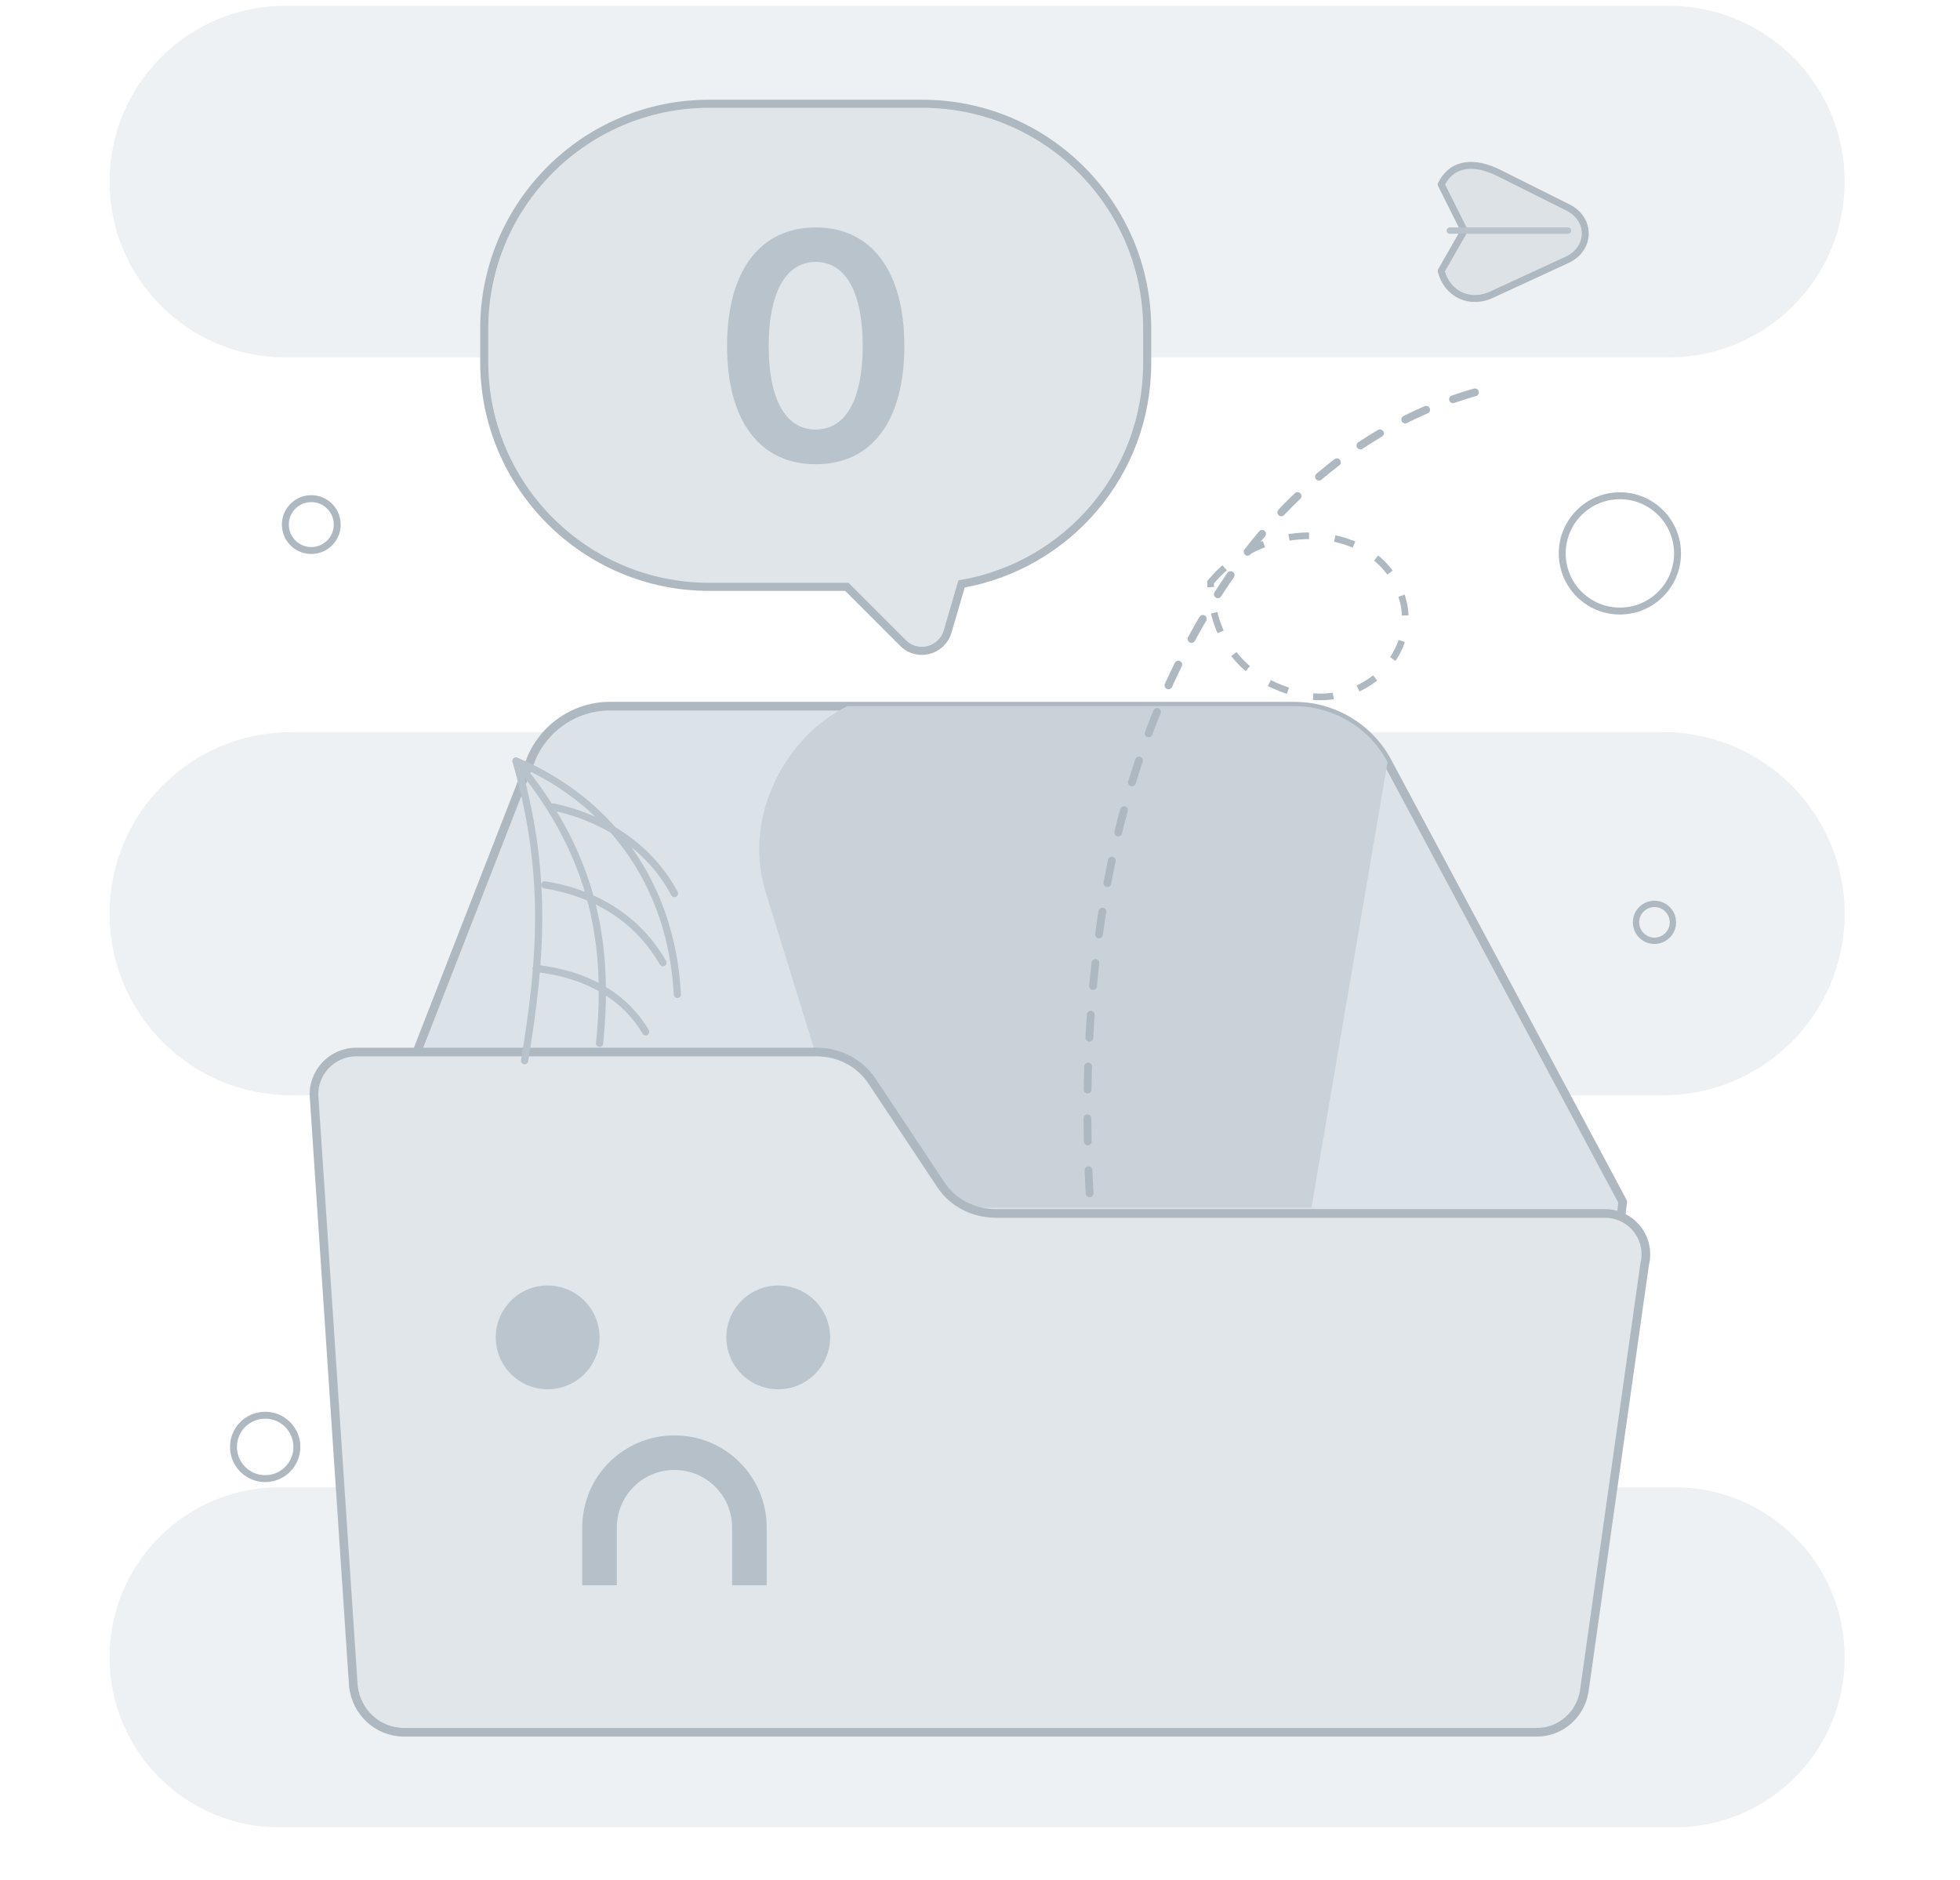
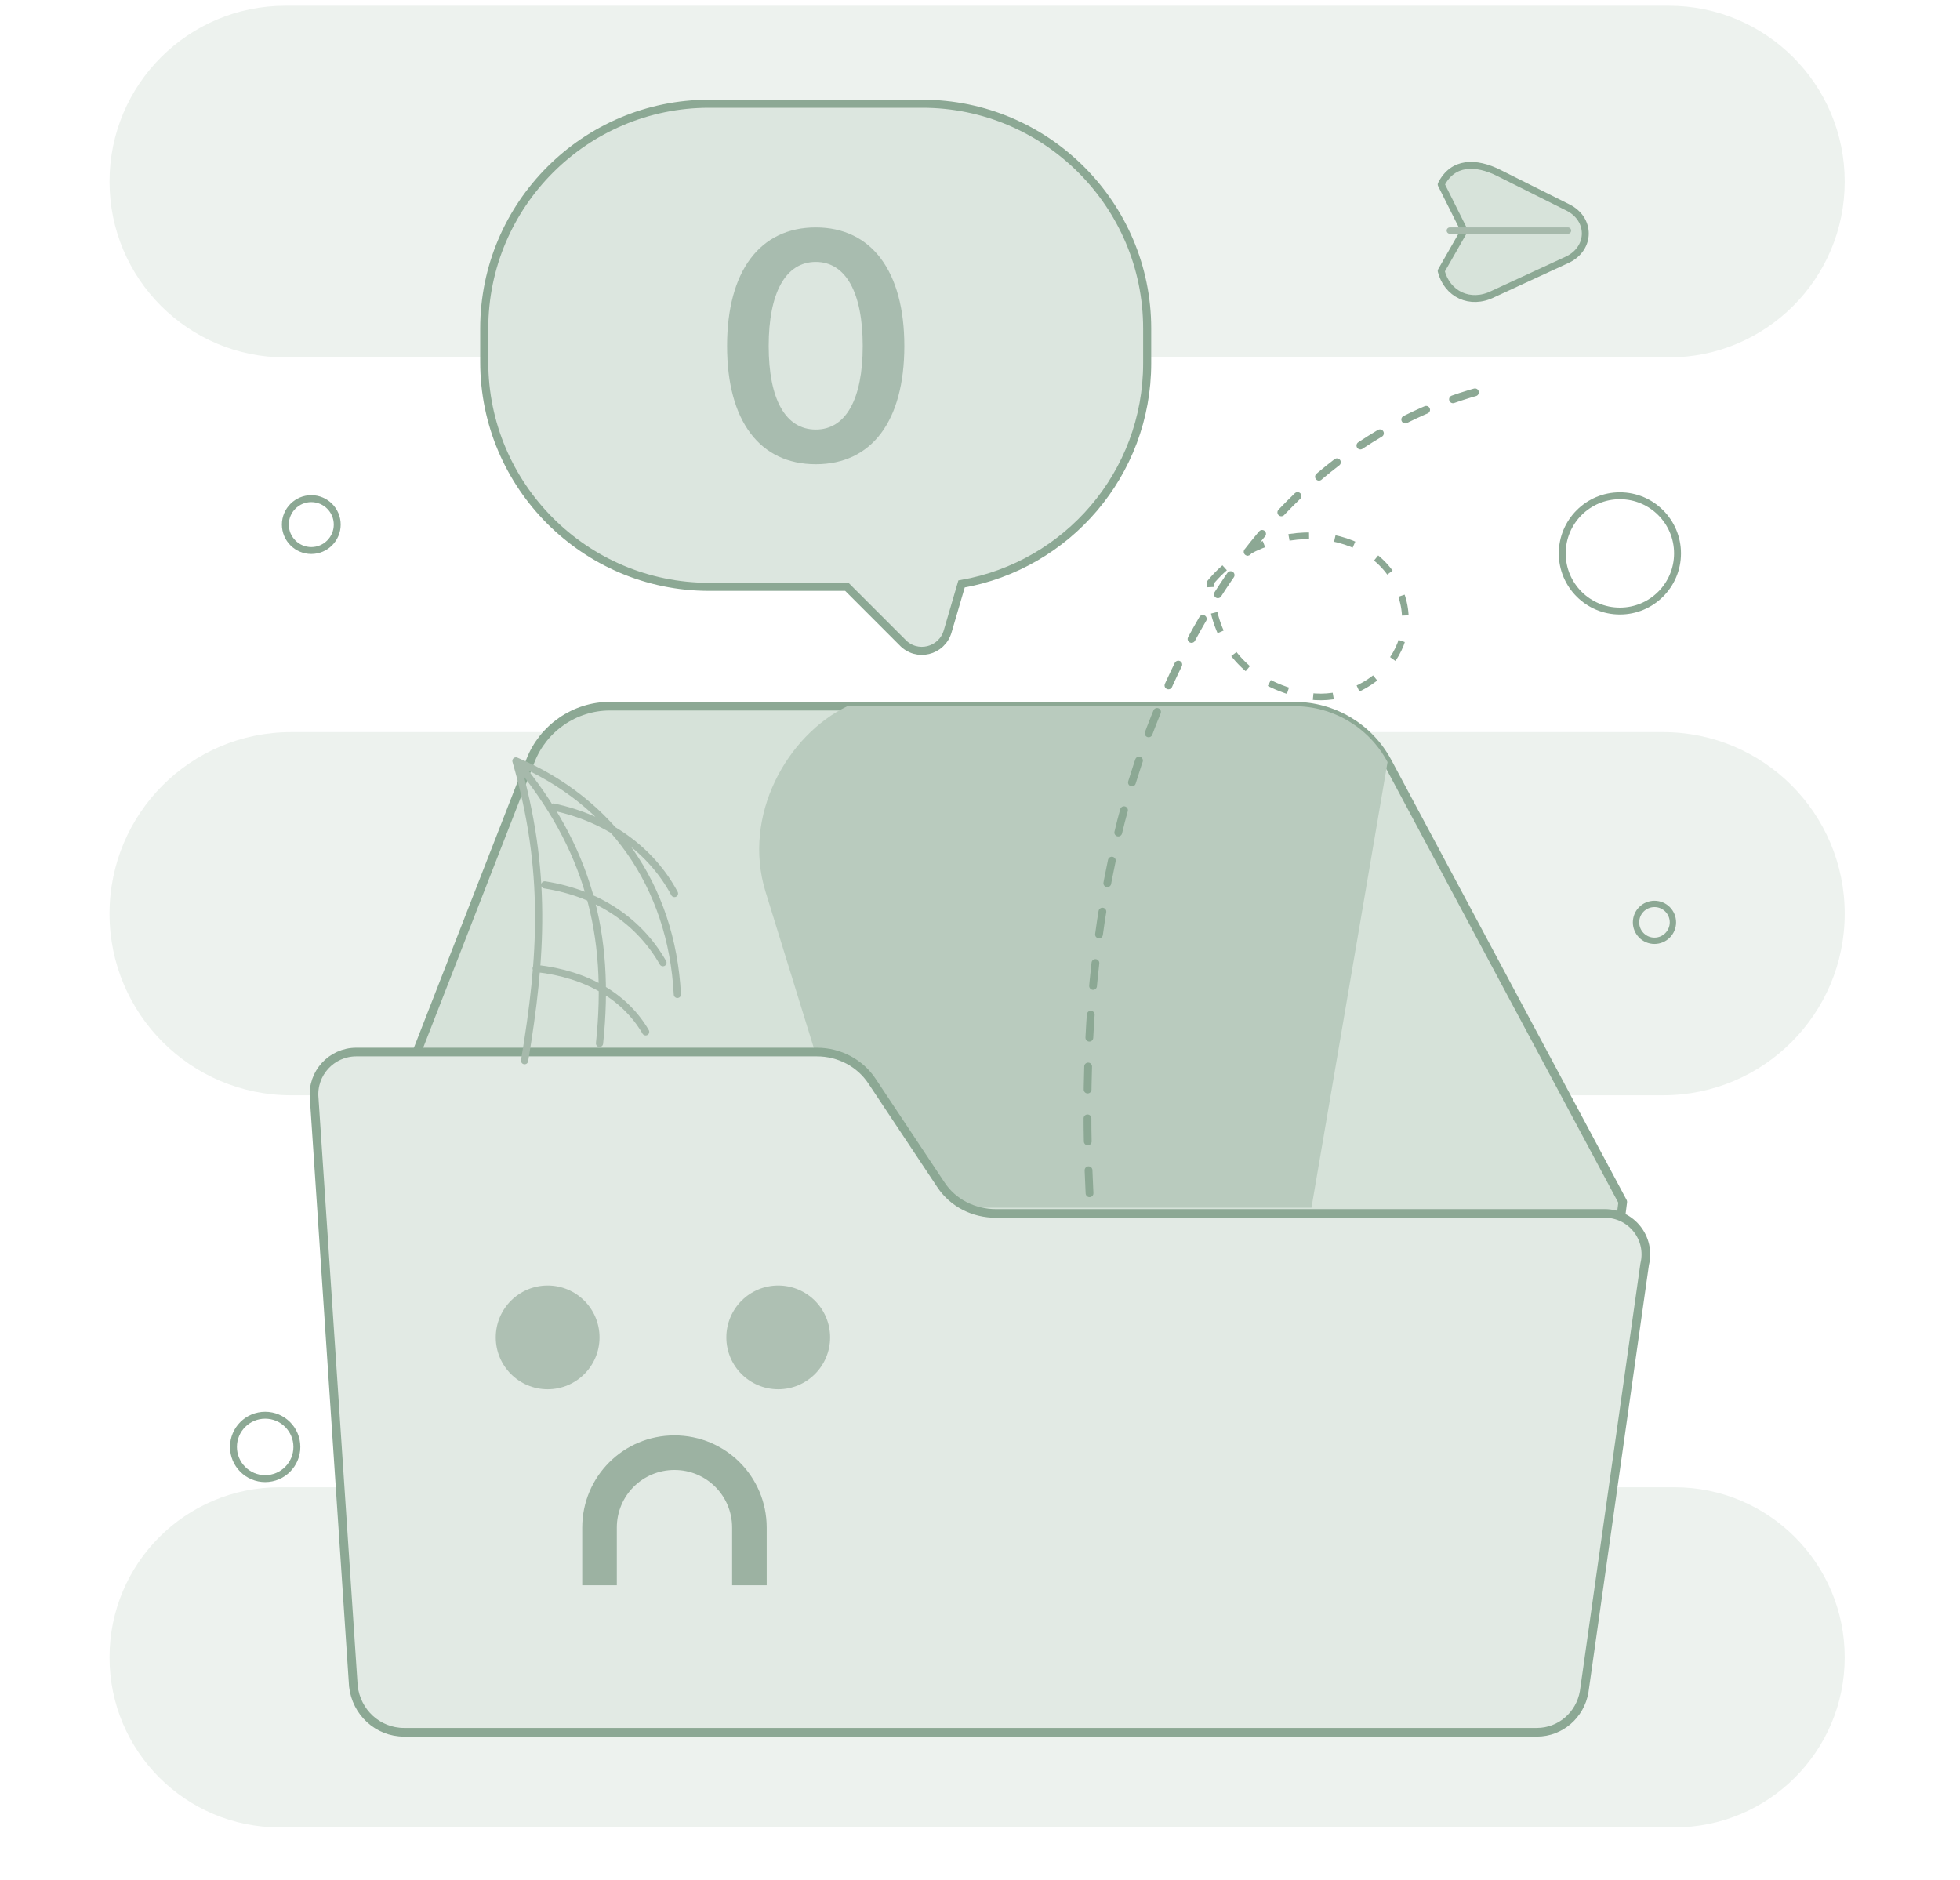
<svg xmlns="http://www.w3.org/2000/svg" viewBox="0 0 340 326" width="340" height="326" fill="none" role="img" aria-labelledby="title desc">
-   <rect x="19" y="1" width="301" height="61" rx="30.5" fill="#EEF1F3" />
-   <rect x="19" y="127" width="301" height="63" rx="31.5" fill="#EEF1F3" />
-   <rect x="19" y="258" width="301" height="59" rx="29.5" fill="#EEF1F3" />
-   <path d="M84 57            C84 35.5 101.5 18 123 18            H160            C181.5 18 199 35.5 199 57            V63            C199 82.2 185.1 98.1 166.8 101.3            L164.4 109.5            C163.4 113 159 114.1 156.5 111.4            L146.9 101.8            H123            C101.5 101.8 84 84.3 84 62.8            Z" fill="#E0E5E9" stroke="#AEB8C0" stroke-width="1.4" />
-   <text x="141.5" y="80" text-anchor="middle" font-family="Inter, system-ui, sans-serif" font-size="55" font-weight="600" fill="#B8C3CB">0</text>
-   <path d="M69 191            L92 132            C94.2 126.3 99.7 122.5 105.8 122.5            H224.5            C231.3 122.5 237.5 126.2 240.7 132.2            L281.5 208.5            L271.5 286.5            H66.5            Z" fill="#DCE3E8" stroke="#AEB8C0" stroke-width="1.5" stroke-linejoin="round" />
-   <path d="M147 122.5            H224.5            C231.3 122.5 237.5 126.2 240.7 132.2            L227.5 209.5            H158.2            C153.1 209.5 148.7 206.2 147.2 201.3            L132.8 154.7            C128.7 141.4 136.6 127.5 147 122.5 Z" fill="#C9D2D9" />
-   <path d="M54.5 190.5            C54.1 186.2 57.5 182.5 61.8 182.5            H141.7            C145.6 182.5 149.2 184.4 151.3 187.6            L163.2 205.5            C165.3 208.7 168.9 210.5 172.8 210.5            H278.4            C283 210.5 286.4 214.8 285.3 219.3            L274.8 293.5            C274.1 297.5 270.7 300.5 266.6 300.5            H70.1            C65.5 300.5 61.8 297 61.3 292.5            Z" fill="#E1E6EA" stroke="#AEB8C0" stroke-width="1.5" stroke-linejoin="round" />
-   <path d="M89.5 132            C106 139 116.5 153.5 117.5 172.5            M89.5 132            C102 147 106 162 104 181            M89.5 132            C95 151 94 166 91 184            M96 140            C105.5 142 113 147.5 117 155            M94.5 153.5            C104 155 111 160 115 167            M93 168            C102 169 108.5 173 112 179" stroke="#B8C2CA" stroke-width="1.25" stroke-linecap="round" />
-   <circle cx="95" cy="232" r="9" fill="#BBC5CD" />
-   <circle cx="135" cy="232" r="9" fill="#BBC5CD" />
-   <path d="M104 275            V265            C104 257.8 109.8 252 117 252            C124.2 252 130 257.8 130 265            V275" stroke="#B5C0C8" stroke-width="6" stroke-linecap="butt" />
-   <path d="M189 207            C187 167 193 129 214 99            C226 82 242 71 260 67" stroke="#AEB8C0" stroke-width="1.35" stroke-linecap="round" stroke-dasharray="4 5" />
-   <path d="M210 101            C220 89 239 91 243 103            C247 114 235 124 224 120            C214 117 210 109 210 101 Z" stroke="#AEB8C0" stroke-width="1.15" stroke-dasharray="3.5 4.5" />
-   <path d="M250 32            C252 28 256 28 260 30            L272 36            C276 38 276 43 272 45            L259 51            C255 53 251 51 250 47            L254 40            Z" fill="#DCE2E6" stroke="#AEB8C0" stroke-width="1.2" stroke-linejoin="round" />
-   <path d="M251.5 40 H272" stroke="#B8C2CA" stroke-width="1.1" stroke-linecap="round" />
-   <circle cx="54" cy="91" r="4.5" stroke="#AEB8C0" stroke-width="1.2" />
-   <circle cx="281" cy="96" r="10" stroke="#AEB8C0" stroke-width="1.2" />
-   <circle cx="46" cy="251" r="5.5" stroke="#AEB8C0" stroke-width="1.2" />
-   <circle cx="287" cy="160" r="3.2" stroke="#AEB8C0" stroke-width="1.1" />
+   <rect x="19" y="1" width="301" height="61" rx="30.5" fill="#EDF2EE" />
+   <rect x="19" y="127" width="301" height="63" rx="31.5" fill="#EDF2EE" />
+   <rect x="19" y="258" width="301" height="59" rx="29.5" fill="#EDF2EE" />
+   <path d="M84 57            C84 35.5 101.5 18 123 18            H160            C181.5 18 199 35.5 199 57            V63            C199 82.2 185.1 98.1 166.8 101.3            L164.4 109.5            C163.4 113 159 114.1 156.5 111.4            L146.9 101.8            H123            C101.5 101.8 84 84.3 84 62.8            Z" fill="#DCE6DF" stroke="#8CA894" stroke-width="1.4" />
+   <text x="141.5" y="80" text-anchor="middle" font-family="Inter, system-ui, sans-serif" font-size="55" font-weight="600" fill="#A8BCAF">0</text>
+   <path d="M69 191            L92 132            C94.2 126.3 99.7 122.5 105.8 122.5            H224.5            C231.3 122.5 237.5 126.2 240.7 132.2            L281.5 208.5            L271.5 286.5            H66.5            Z" fill="#D6E2D9" stroke="#8CA894" stroke-width="1.5" stroke-linejoin="round" />
+   <path d="M147 122.5            H224.5            C231.3 122.5 237.5 126.2 240.7 132.2            L227.5 209.5            H158.2            C153.1 209.5 148.7 206.2 147.2 201.3            L132.8 154.7            C128.7 141.4 136.6 127.5 147 122.5 Z" fill="#B9CBBE" />
+   <path d="M54.5 190.5            C54.1 186.2 57.5 182.5 61.8 182.5            H141.7            C145.6 182.5 149.2 184.4 151.3 187.6            L163.2 205.5            C165.3 208.7 168.9 210.5 172.8 210.5            H278.4            C283 210.5 286.4 214.8 285.3 219.3            L274.8 293.5            C274.1 297.5 270.7 300.5 266.6 300.5            H70.1            C65.5 300.5 61.8 297 61.3 292.5            Z" fill="#E2EAE4" stroke="#8CA894" stroke-width="1.5" stroke-linejoin="round" />
+   <path d="M89.5 132            C106 139 116.5 153.5 117.5 172.5            M89.5 132            C102 147 106 162 104 181            M89.5 132            C95 151 94 166 91 184            M96 140            C105.5 142 113 147.5 117 155            M94.5 153.5            C104 155 111 160 115 167            M93 168            C102 169 108.5 173 112 179" stroke="#A6B9AB" stroke-width="1.25" stroke-linecap="round" />
+   <circle cx="95" cy="232" r="9" fill="#AEC0B3" />
+   <circle cx="135" cy="232" r="9" fill="#AEC0B3" />
+   <path d="M104 275            V265            C104 257.8 109.8 252 117 252            C124.2 252 130 257.8 130 265            V275" stroke="#9CB2A2" stroke-width="6" stroke-linecap="butt" />
+   <path d="M189 207            C187 167 193 129 214 99            C226 82 242 71 260 67" stroke="#8CA894" stroke-width="1.35" stroke-linecap="round" stroke-dasharray="4 5" />
+   <path d="M210 101            C220 89 239 91 243 103            C247 114 235 124 224 120            C214 117 210 109 210 101 Z" stroke="#8CA894" stroke-width="1.15" stroke-dasharray="3.5 4.5" />
+   <path d="M250 32            C252 28 256 28 260 30            L272 36            C276 38 276 43 272 45            L259 51            C255 53 251 51 250 47            L254 40            Z" fill="#D7E3DA" stroke="#8CA894" stroke-width="1.2" stroke-linejoin="round" />
+   <path d="M251.5 40 H272" stroke="#A6B9AB" stroke-width="1.1" stroke-linecap="round" />
+   <circle cx="54" cy="91" r="4.5" stroke="#8CA894" stroke-width="1.2" />
+   <circle cx="281" cy="96" r="10" stroke="#8CA894" stroke-width="1.2" />
+   <circle cx="46" cy="251" r="5.5" stroke="#8CA894" stroke-width="1.2" />
+   <circle cx="287" cy="160" r="3.2" stroke="#8CA894" stroke-width="1.1" />
</svg>
